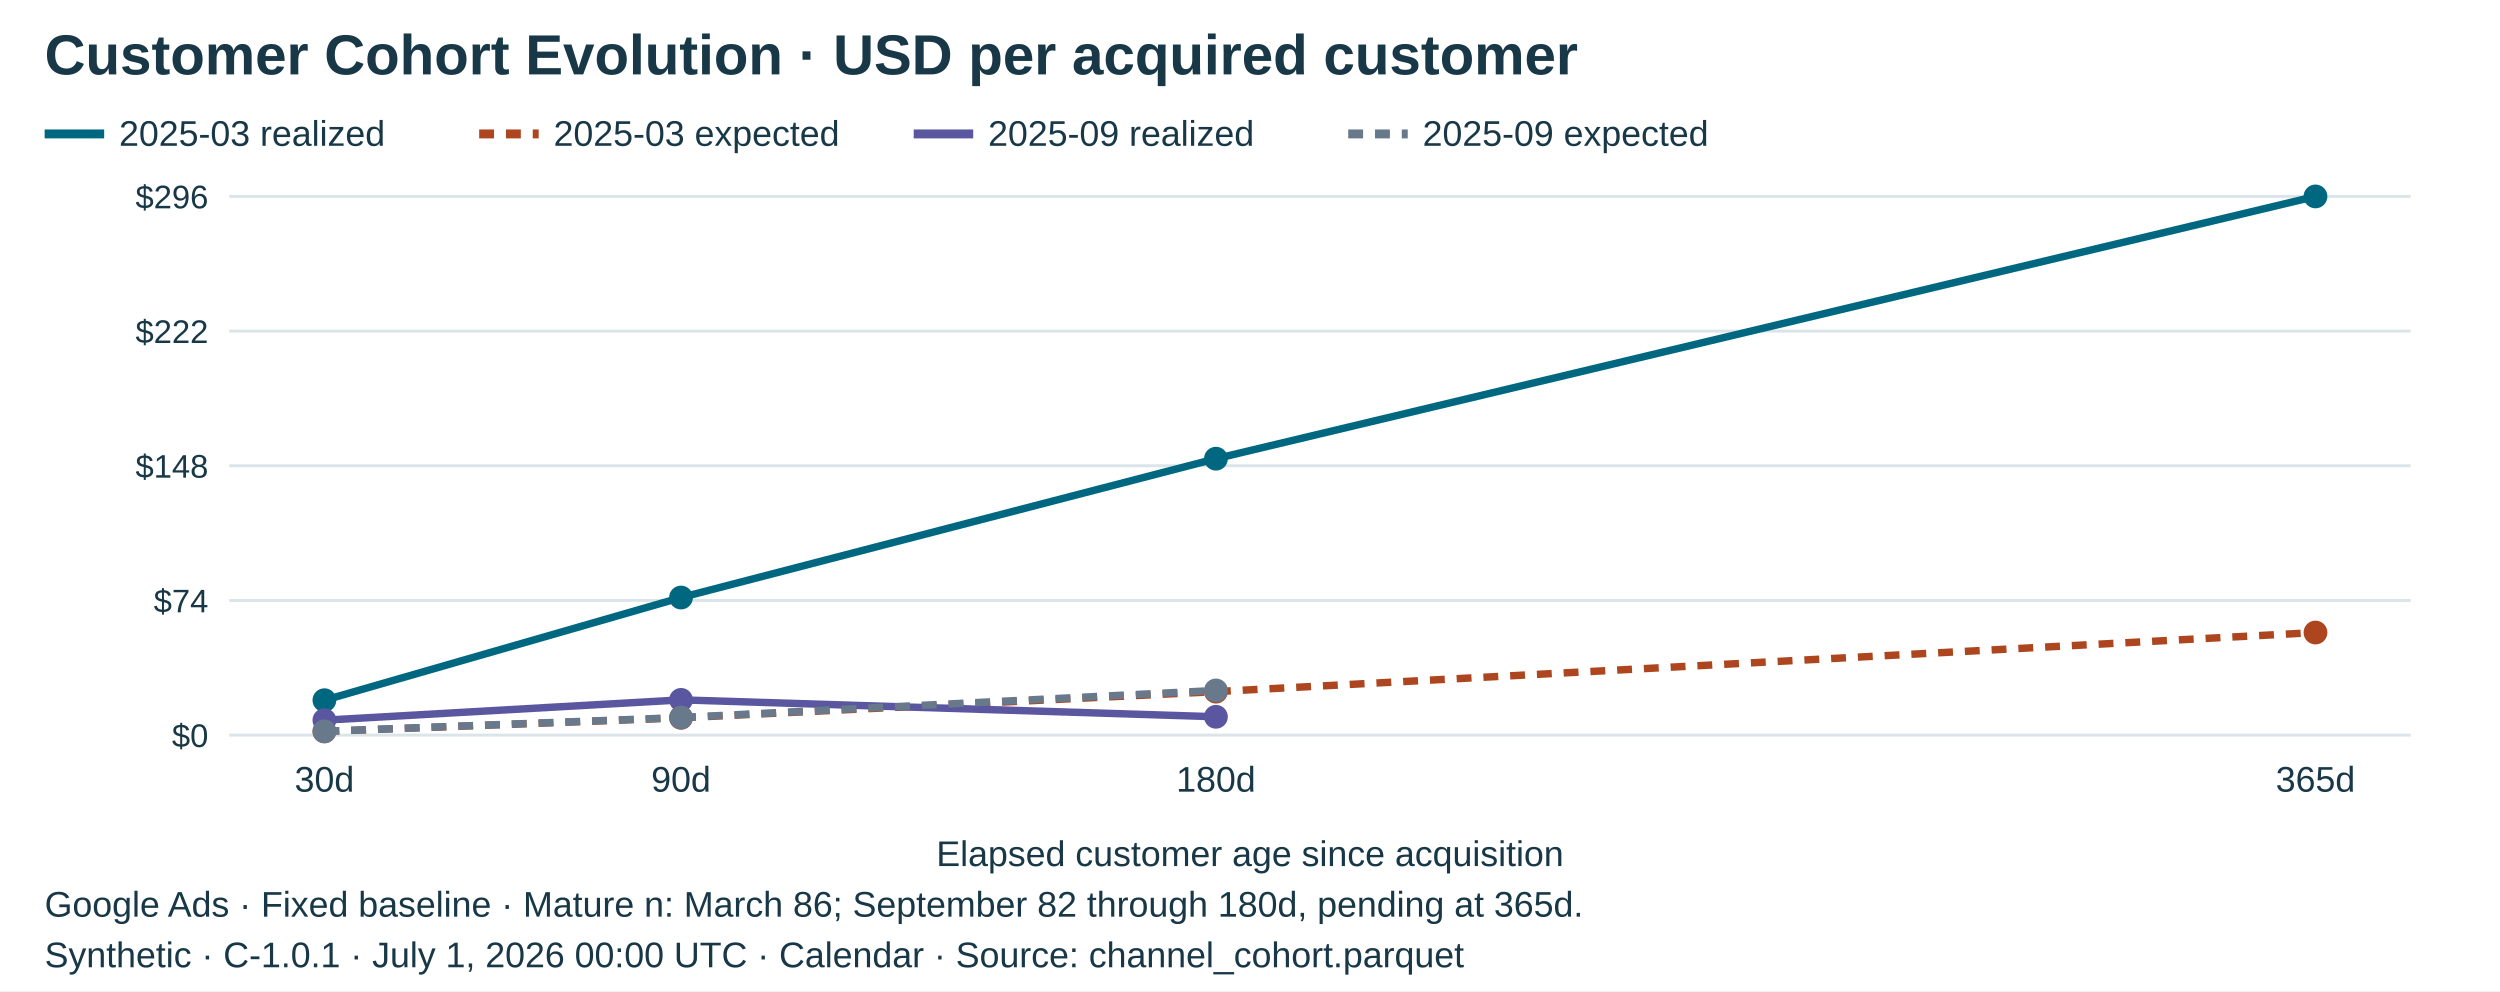
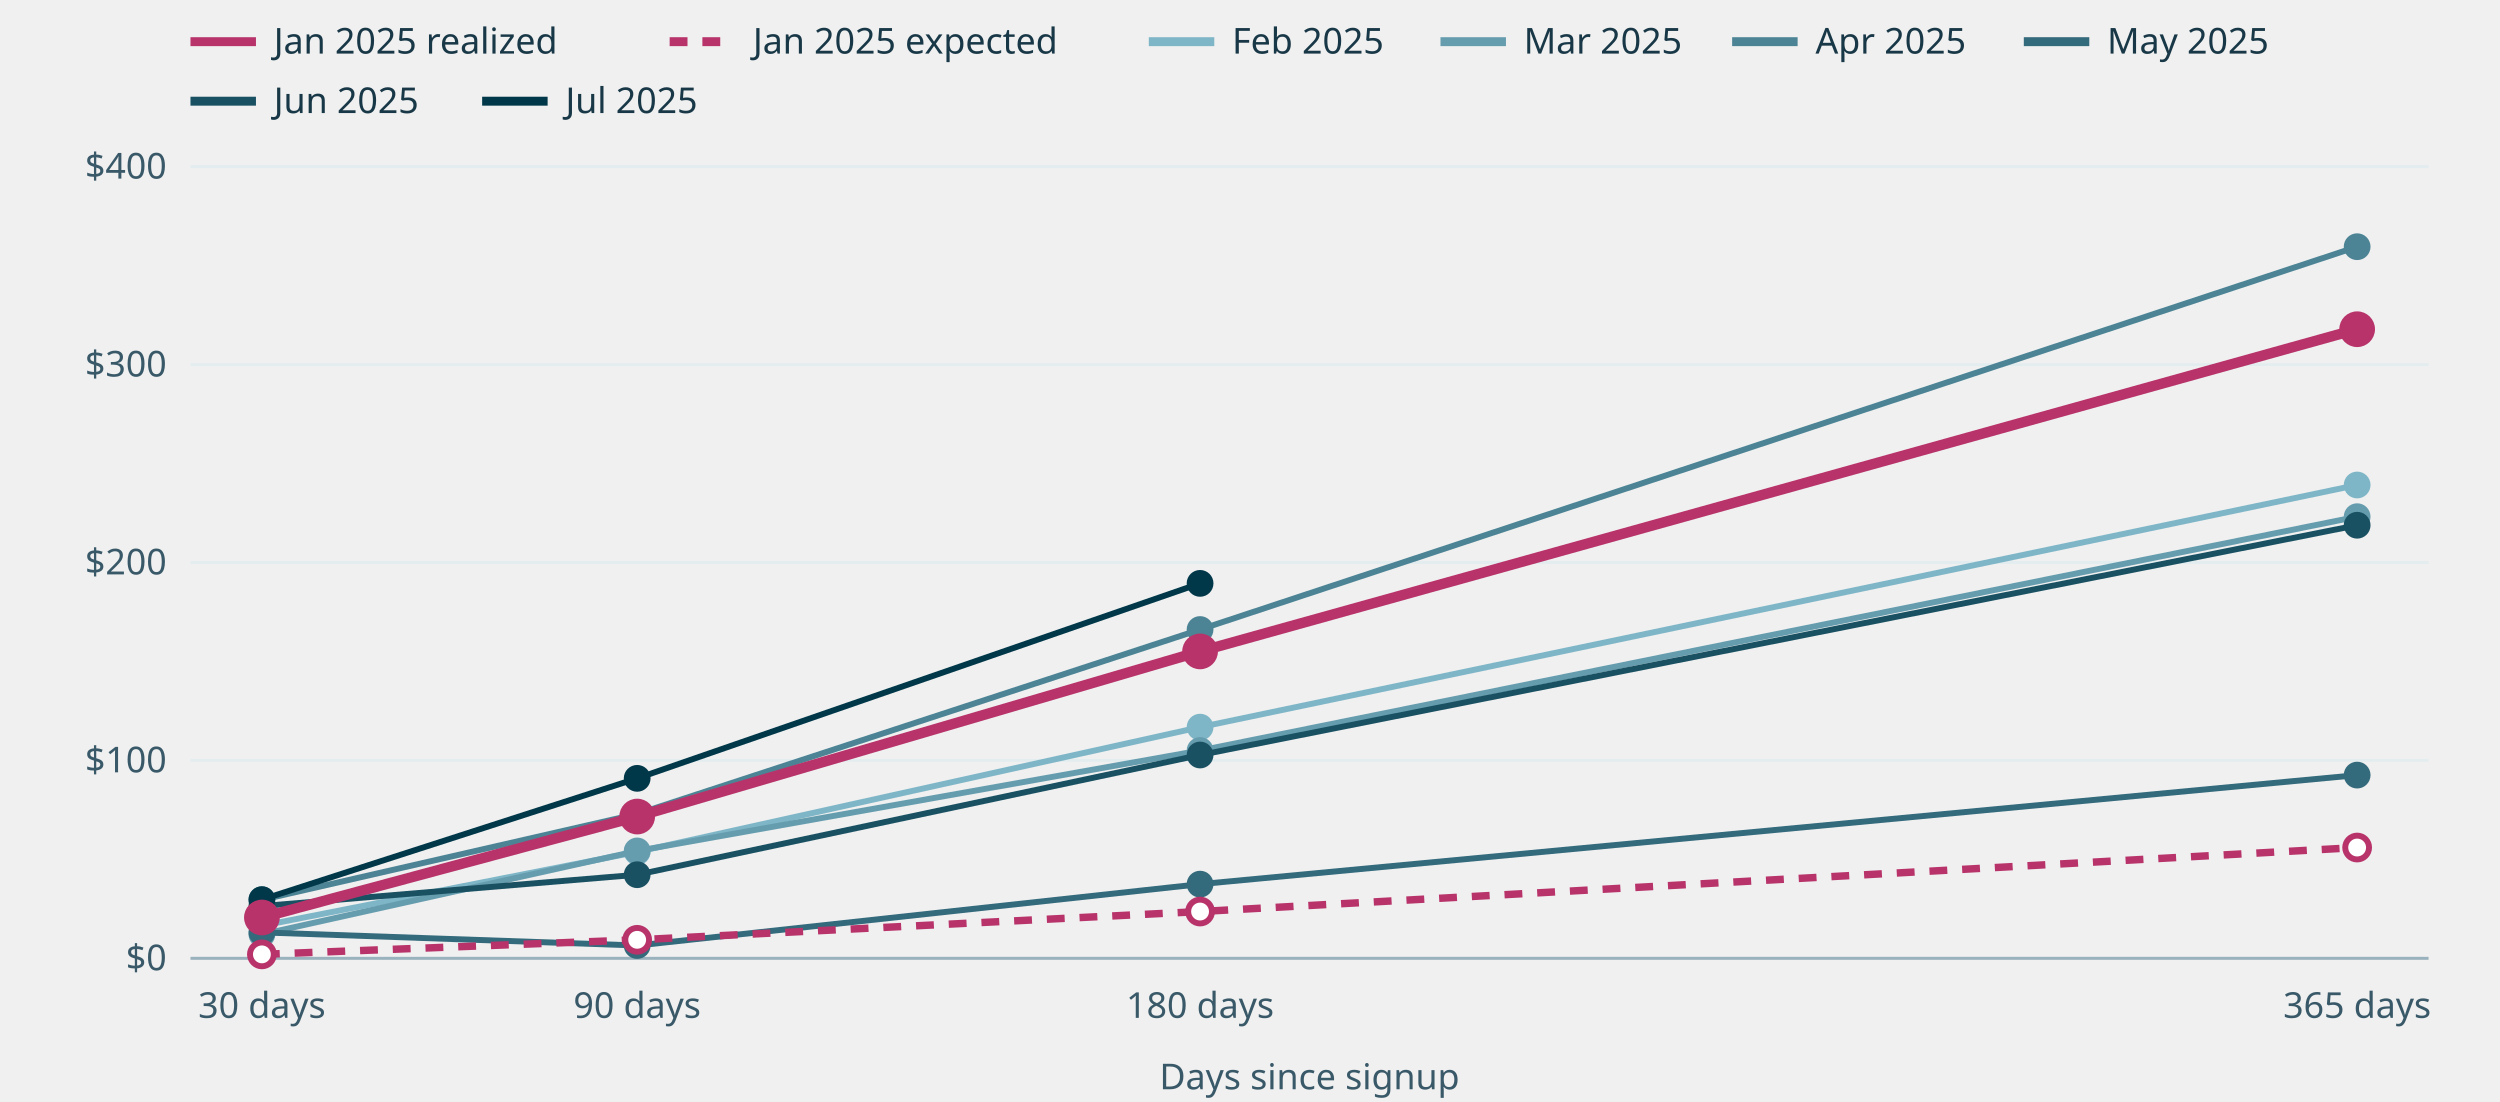
- <svg xmlns="http://www.w3.org/2000/svg" viewBox="0 0 840 333" width="840" height="333" role="img" aria-label="Customer Cohort Evolution · USD per acquired customer">
-   <rect width="840" height="333" fill="white" />
-   <g font-family="Arial,sans-serif" fill="#193847">
-     <text x="15" y="25" font-size="19" font-weight="bold">Customer Cohort Evolution · USD per acquired customer</text>
-     <line x1="15" x2="35" y1="45" y2="45" stroke="#006780" stroke-width="3" />
-     <text x="40" y="49" font-size="12">2025-03 realized</text>
-     <line x1="161" x2="181" y1="45" y2="45" stroke="#ad451f" stroke-width="3" stroke-dasharray="5 4" />
-     <text x="186" y="49" font-size="12">2025-03 expected</text>
-     <line x1="307" x2="327" y1="45" y2="45" stroke="#5b56a0" stroke-width="3" />
-     <text x="332" y="49" font-size="12">2025-09 realized</text>
-     <line x1="453" x2="473" y1="45" y2="45" stroke="#67798a" stroke-width="3" stroke-dasharray="5 4" />
-     <text x="478" y="49" font-size="12">2025-09 expected</text>
-     <line x1="77" x2="810" y1="247" y2="247" stroke="#dbe5e9" />
-     <text x="70" y="251" text-anchor="end" font-size="11">$0</text>
-     <line x1="77" x2="810" y1="201.75" y2="201.75" stroke="#dbe5e9" />
-     <text x="70" y="205.75" text-anchor="end" font-size="11">$74</text>
-     <line x1="77" x2="810" y1="156.5" y2="156.5" stroke="#dbe5e9" />
-     <text x="70" y="160.5" text-anchor="end" font-size="11">$148</text>
-     <line x1="77" x2="810" y1="111.25" y2="111.25" stroke="#dbe5e9" />
-     <text x="70" y="115.25" text-anchor="end" font-size="11">$222</text>
-     <line x1="77" x2="810" y1="66" y2="66" stroke="#dbe5e9" />
-     <text x="70" y="70" text-anchor="end" font-size="11">$296</text>
-     <text x="109" y="266" text-anchor="middle" font-size="12">30d</text>
-     <text x="228.821" y="266" text-anchor="middle" font-size="12">90d</text>
-     <text x="408.552" y="266" text-anchor="middle" font-size="12">180d</text>
-     <text x="778" y="266" text-anchor="middle" font-size="12">365d</text>
-     <text x="420" y="291" text-anchor="middle" font-size="12">Elapsed customer age since acquisition</text>
-     <circle cx="109" cy="235.268" r="4" fill="#006780" />
-     <line x1="109" y1="235.268" x2="228.821" y2="200.774" stroke="#006780" stroke-width="2.5" />
-     <circle cx="228.821" cy="200.774" r="4" fill="#006780" />
-     <line x1="228.821" y1="200.774" x2="408.552" y2="154.117" stroke="#006780" stroke-width="2.5" />
-     <circle cx="408.552" cy="154.117" r="4" fill="#006780" />
-     <line x1="408.552" y1="154.117" x2="778" y2="66" stroke="#006780" stroke-width="2.5" />
-     <circle cx="778" cy="66" r="4" fill="#006780" />
-     <circle cx="109" cy="245.748" r="4" fill="#ad451f" />
-     <line x1="109" y1="245.748" x2="228.821" y2="241.189" stroke="#ad451f" stroke-width="2.5" stroke-dasharray="5 4" />
-     <circle cx="228.821" cy="241.189" r="4" fill="#ad451f" />
-     <line x1="228.821" y1="241.189" x2="408.552" y2="232.39" stroke="#ad451f" stroke-width="2.5" stroke-dasharray="5 4" />
-     <circle cx="408.552" cy="232.39" r="4" fill="#ad451f" />
-     <line x1="408.552" y1="232.39" x2="778" y2="212.531" stroke="#ad451f" stroke-width="2.5" stroke-dasharray="5 4" />
-     <circle cx="778" cy="212.531" r="4" fill="#ad451f" />
-     <circle cx="109" cy="241.977" r="4" fill="#5b56a0" />
-     <line x1="109" y1="241.977" x2="228.821" y2="235.155" stroke="#5b56a0" stroke-width="2.5" />
-     <circle cx="228.821" cy="235.155" r="4" fill="#5b56a0" />
-     <line x1="228.821" y1="235.155" x2="408.552" y2="240.839" stroke="#5b56a0" stroke-width="2.5" />
-     <circle cx="408.552" cy="240.839" r="4" fill="#5b56a0" />
-     <circle cx="109" cy="245.74" r="4" fill="#67798a" />
-     <line x1="109" y1="245.74" x2="228.821" y2="241.083" stroke="#67798a" stroke-width="2.5" stroke-dasharray="5 4" />
-     <circle cx="228.821" cy="241.083" r="4" fill="#67798a" />
-     <line x1="228.821" y1="241.083" x2="408.552" y2="231.994" stroke="#67798a" stroke-width="2.5" stroke-dasharray="5 4" />
-     <circle cx="408.552" cy="231.994" r="4" fill="#67798a" />
-     <text x="15" y="308" font-size="12">Google Ads · Fixed baseline · Mature n: March 86; September 82 through 180d, pending at 365d.</text>
-     <text x="15" y="325" font-size="12">Synthetic · C-1.0.1 · July 1, 2026 00:00 UTC · Calendar · Source: channel_cohort.parquet</text>
+ <svg xmlns="http://www.w3.org/2000/svg" viewBox="0 0 840 370" role="img" aria-label="Cumulative contribution per customer by signup cohort">
+   <g font-family="system-ui,sans-serif" font-size="12" fill="#395969">
+     <line x1="64" x2="86" y1="14" y2="14" stroke="#b8336a" stroke-width="3" />
+     <text x="92" y="18" fill="#193847">Jan 2025 realized</text>
+     <line x1="225" x2="247" y1="14" y2="14" stroke="#b8336a" stroke-width="3" stroke-dasharray="6 5" />
+     <text x="253" y="18" fill="#193847">Jan 2025 expected</text>
+     <line x1="386" x2="408" y1="14" y2="14" stroke="rgb(127,182,199)" stroke-width="3" />
+     <text x="414" y="18" fill="#193847">Feb 2025</text>
+     <line x1="484" x2="506" y1="14" y2="14" stroke="rgb(102,157,174)" stroke-width="3" />
+     <text x="512" y="18" fill="#193847">Mar 2025</text>
+     <line x1="582" x2="604" y1="14" y2="14" stroke="rgb(76,132,149)" stroke-width="3" />
+     <text x="610" y="18" fill="#193847">Apr 2025</text>
+     <line x1="680" x2="702" y1="14" y2="14" stroke="rgb(51,106,124)" stroke-width="3" />
+     <text x="708" y="18" fill="#193847">May 2025</text>
+     <line x1="64" x2="86" y1="34" y2="34" stroke="rgb(25,81,99)" stroke-width="3" />
+     <text x="92" y="38" fill="#193847">Jun 2025</text>
+     <line x1="162" x2="184" y1="34" y2="34" stroke="rgb(0,56,74)" stroke-width="3" />
+     <text x="190" y="38" fill="#193847">Jul 2025</text>
+     <line x1="64" x2="816" y1="322" y2="322" stroke="#9ab2bd" />
+     <text x="56" y="326" text-anchor="end">$0</text>
+     <line x1="64" x2="816" y1="255.5" y2="255.5" stroke="#e3ecef" />
+     <text x="56" y="259.5" text-anchor="end">$100</text>
+     <line x1="64" x2="816" y1="189" y2="189" stroke="#e3ecef" />
+     <text x="56" y="193" text-anchor="end">$200</text>
+     <line x1="64" x2="816" y1="122.5" y2="122.5" stroke="#e3ecef" />
+     <text x="56" y="126.5" text-anchor="end">$300</text>
+     <line x1="64" x2="816" y1="56" y2="56" stroke="#e3ecef" />
+     <text x="56" y="60" text-anchor="end">$400</text>
+     <text x="88" y="342" text-anchor="middle">30 days</text>
+     <text x="214.09" y="342" text-anchor="middle">90 days</text>
+     <text x="403.224" y="342" text-anchor="middle">180 days</text>
+     <text x="792" y="342" text-anchor="middle">365 days</text>
+     <text x="440" y="366" text-anchor="middle">Days since signup</text>
+     <g data-m="2025-02">
+       <polyline fill="none" stroke="transparent" stroke-width="14" points="88,311.058 214.09,286.226 403.224,244.32 792,162.959" />
+       <polyline fill="none" stroke="rgb(127,182,199)" stroke-width="2" points="88,311.058 214.09,286.226 403.224,244.32 792,162.959" />
+       <circle cx="88" cy="311.058" r="3.5" fill="rgb(127,182,199)" stroke="rgb(127,182,199)" stroke-width="2" />
+       <circle cx="214.09" cy="286.226" r="3.5" fill="rgb(127,182,199)" stroke="rgb(127,182,199)" stroke-width="2" />
+       <circle cx="403.224" cy="244.32" r="3.5" fill="rgb(127,182,199)" stroke="rgb(127,182,199)" stroke-width="2" />
+       <circle cx="792" cy="162.959" r="3.5" fill="rgb(127,182,199)" stroke="rgb(127,182,199)" stroke-width="2" />
+     </g>
+     <g data-m="2025-03">
+       <polyline fill="none" stroke="transparent" stroke-width="14" points="88,313.937 214.09,285.91 403.224,252.172 792,173.607" />
+       <polyline fill="none" stroke="rgb(102,157,174)" stroke-width="2" points="88,313.937 214.09,285.91 403.224,252.172 792,173.607" />
+       <circle cx="88" cy="313.937" r="3.5" fill="rgb(102,157,174)" stroke="rgb(102,157,174)" stroke-width="2" />
+       <circle cx="214.09" cy="285.91" r="3.5" fill="rgb(102,157,174)" stroke="rgb(102,157,174)" stroke-width="2" />
+       <circle cx="403.224" cy="252.172" r="3.5" fill="rgb(102,157,174)" stroke="rgb(102,157,174)" stroke-width="2" />
+       <circle cx="792" cy="173.607" r="3.5" fill="rgb(102,157,174)" stroke="rgb(102,157,174)" stroke-width="2" />
+     </g>
+     <g data-m="2025-04">
+       <polyline fill="none" stroke="transparent" stroke-width="14" points="88,302.342 214.09,273.48 403.224,211.515 792,82.893" />
+       <polyline fill="none" stroke="rgb(76,132,149)" stroke-width="2" points="88,302.342 214.09,273.48 403.224,211.515 792,82.893" />
+       <circle cx="88" cy="302.342" r="3.5" fill="rgb(76,132,149)" stroke="rgb(76,132,149)" stroke-width="2" />
+       <circle cx="214.09" cy="273.48" r="3.5" fill="rgb(76,132,149)" stroke="rgb(76,132,149)" stroke-width="2" />
+       <circle cx="403.224" cy="211.515" r="3.5" fill="rgb(76,132,149)" stroke="rgb(76,132,149)" stroke-width="2" />
+       <circle cx="792" cy="82.893" r="3.5" fill="rgb(76,132,149)" stroke="rgb(76,132,149)" stroke-width="2" />
+     </g>
+     <g data-m="2025-05">
+       <polyline fill="none" stroke="transparent" stroke-width="14" points="88,313.288 214.09,317.693 403.224,297.071 792,260.432" />
+       <polyline fill="none" stroke="rgb(51,106,124)" stroke-width="2" points="88,313.288 214.09,317.693 403.224,297.071 792,260.432" />
+       <circle cx="88" cy="313.288" r="3.5" fill="rgb(51,106,124)" stroke="rgb(51,106,124)" stroke-width="2" />
+       <circle cx="214.09" cy="317.693" r="3.5" fill="rgb(51,106,124)" stroke="rgb(51,106,124)" stroke-width="2" />
+       <circle cx="403.224" cy="297.071" r="3.5" fill="rgb(51,106,124)" stroke="rgb(51,106,124)" stroke-width="2" />
+       <circle cx="792" cy="260.432" r="3.5" fill="rgb(51,106,124)" stroke="rgb(51,106,124)" stroke-width="2" />
+     </g>
+     <g data-m="2025-06">
+       <polyline fill="none" stroke="transparent" stroke-width="14" points="88,304.434 214.09,293.906 403.224,253.683 792,176.479" />
+       <polyline fill="none" stroke="rgb(25,81,99)" stroke-width="2" points="88,304.434 214.09,293.906 403.224,253.683 792,176.479" />
+       <circle cx="88" cy="304.434" r="3.5" fill="rgb(25,81,99)" stroke="rgb(25,81,99)" stroke-width="2" />
+       <circle cx="214.09" cy="293.906" r="3.5" fill="rgb(25,81,99)" stroke="rgb(25,81,99)" stroke-width="2" />
+       <circle cx="403.224" cy="253.683" r="3.5" fill="rgb(25,81,99)" stroke="rgb(25,81,99)" stroke-width="2" />
+       <circle cx="792" cy="176.479" r="3.5" fill="rgb(25,81,99)" stroke="rgb(25,81,99)" stroke-width="2" />
+     </g>
+     <g data-m="2025-07">
+       <polyline fill="none" stroke="transparent" stroke-width="14" points="88,302.265 214.09,261.525 403.224,196.014" />
+       <polyline fill="none" stroke="rgb(0,56,74)" stroke-width="2" points="88,302.265 214.09,261.525 403.224,196.014" />
+       <circle cx="88" cy="302.265" r="3.5" fill="rgb(0,56,74)" stroke="rgb(0,56,74)" stroke-width="2" />
+       <circle cx="214.09" cy="261.525" r="3.5" fill="rgb(0,56,74)" stroke="rgb(0,56,74)" stroke-width="2" />
+       <circle cx="403.224" cy="196.014" r="3.5" fill="rgb(0,56,74)" stroke="rgb(0,56,74)" stroke-width="2" />
+     </g>
+     <g data-m="2025-01">
+       <polyline fill="none" stroke="transparent" stroke-width="14" points="88,320.669 214.09,315.779 403.224,306.278 792,284.771" />
+       <polyline fill="none" stroke="#b8336a" stroke-width="2.5" stroke-dasharray="6 5" points="88,320.669 214.09,315.779 403.224,306.278 792,284.771" />
+       <circle cx="88" cy="320.669" r="4" fill="#fff" stroke="#b8336a" stroke-width="2" />
+       <circle cx="214.09" cy="315.779" r="4" fill="#fff" stroke="#b8336a" stroke-width="2" />
+       <circle cx="403.224" cy="306.278" r="4" fill="#fff" stroke="#b8336a" stroke-width="2" />
+       <circle cx="792" cy="284.771" r="4" fill="#fff" stroke="#b8336a" stroke-width="2" />
+       <polyline fill="none" stroke="transparent" stroke-width="14" points="88,308.283 214.09,274.36 403.224,218.873 792,110.62" />
+       <polyline fill="none" stroke="#b8336a" stroke-width="3.5" points="88,308.283 214.09,274.36 403.224,218.873 792,110.62" />
+       <circle cx="88" cy="308.283" r="5" fill="#b8336a" stroke="#b8336a" stroke-width="2" />
+       <circle cx="214.09" cy="274.36" r="5" fill="#b8336a" stroke="#b8336a" stroke-width="2" />
+       <circle cx="403.224" cy="218.873" r="5" fill="#b8336a" stroke="#b8336a" stroke-width="2" />
+       <circle cx="792" cy="110.62" r="5" fill="#b8336a" stroke="#b8336a" stroke-width="2" />
+     </g>
  </g>
</svg>
